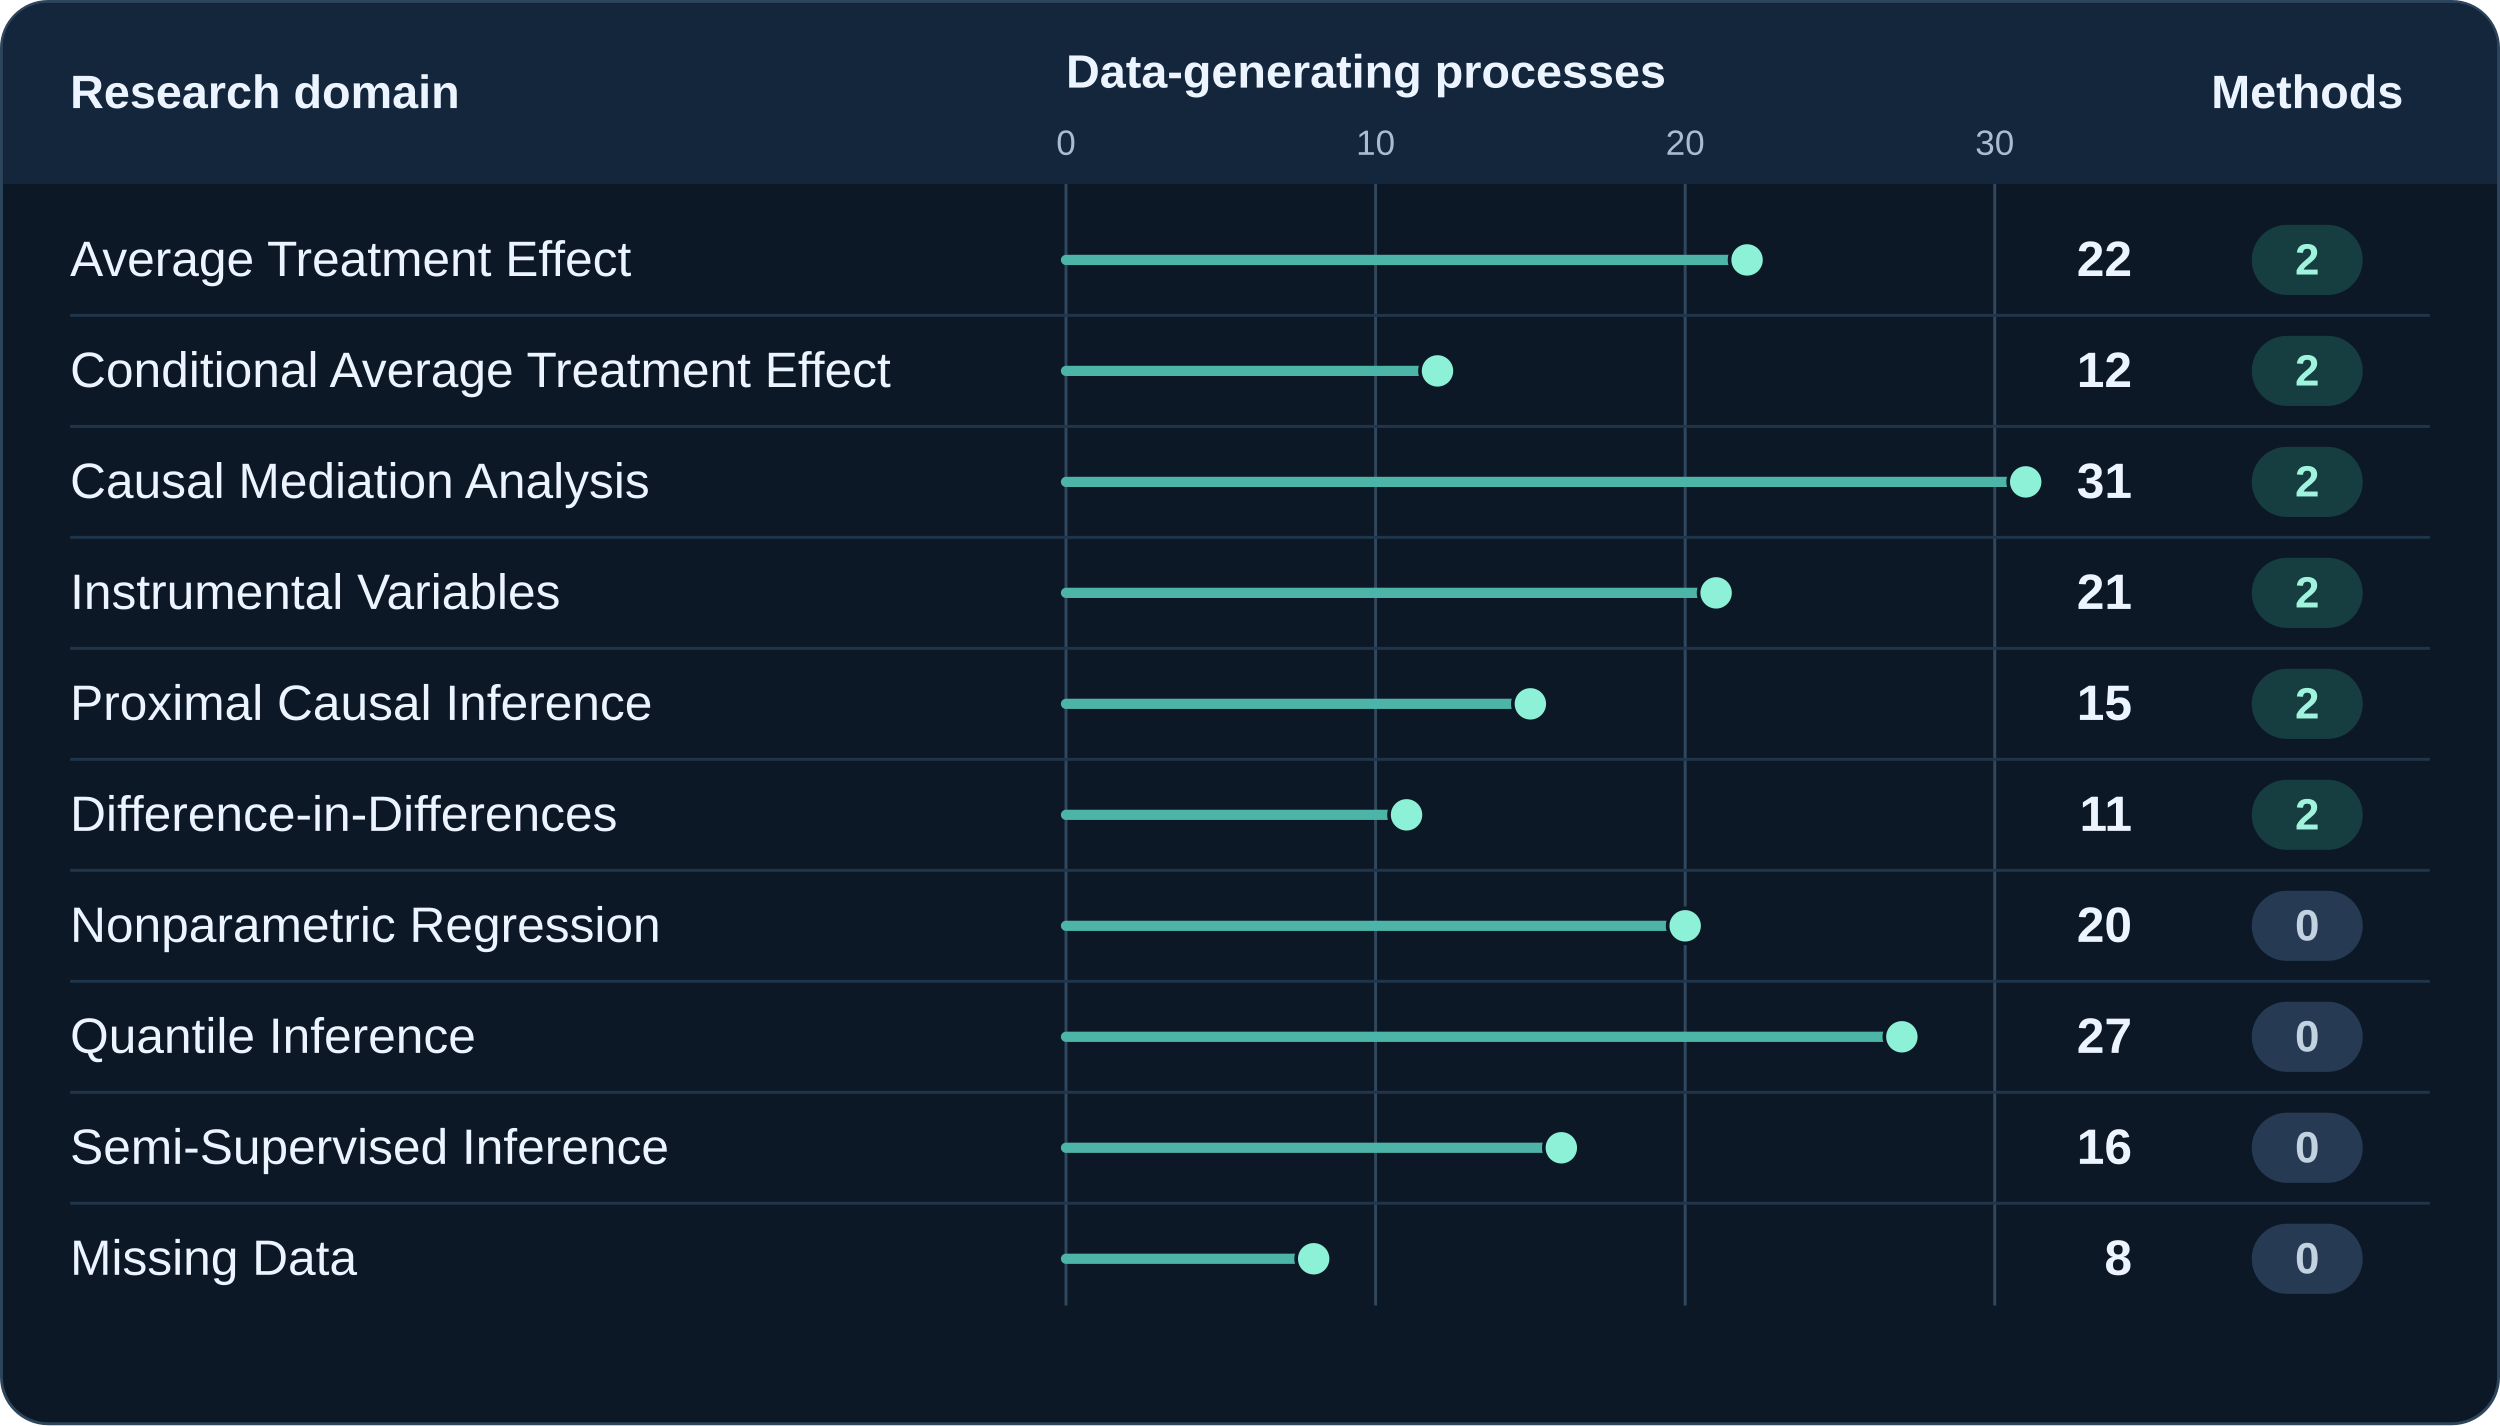
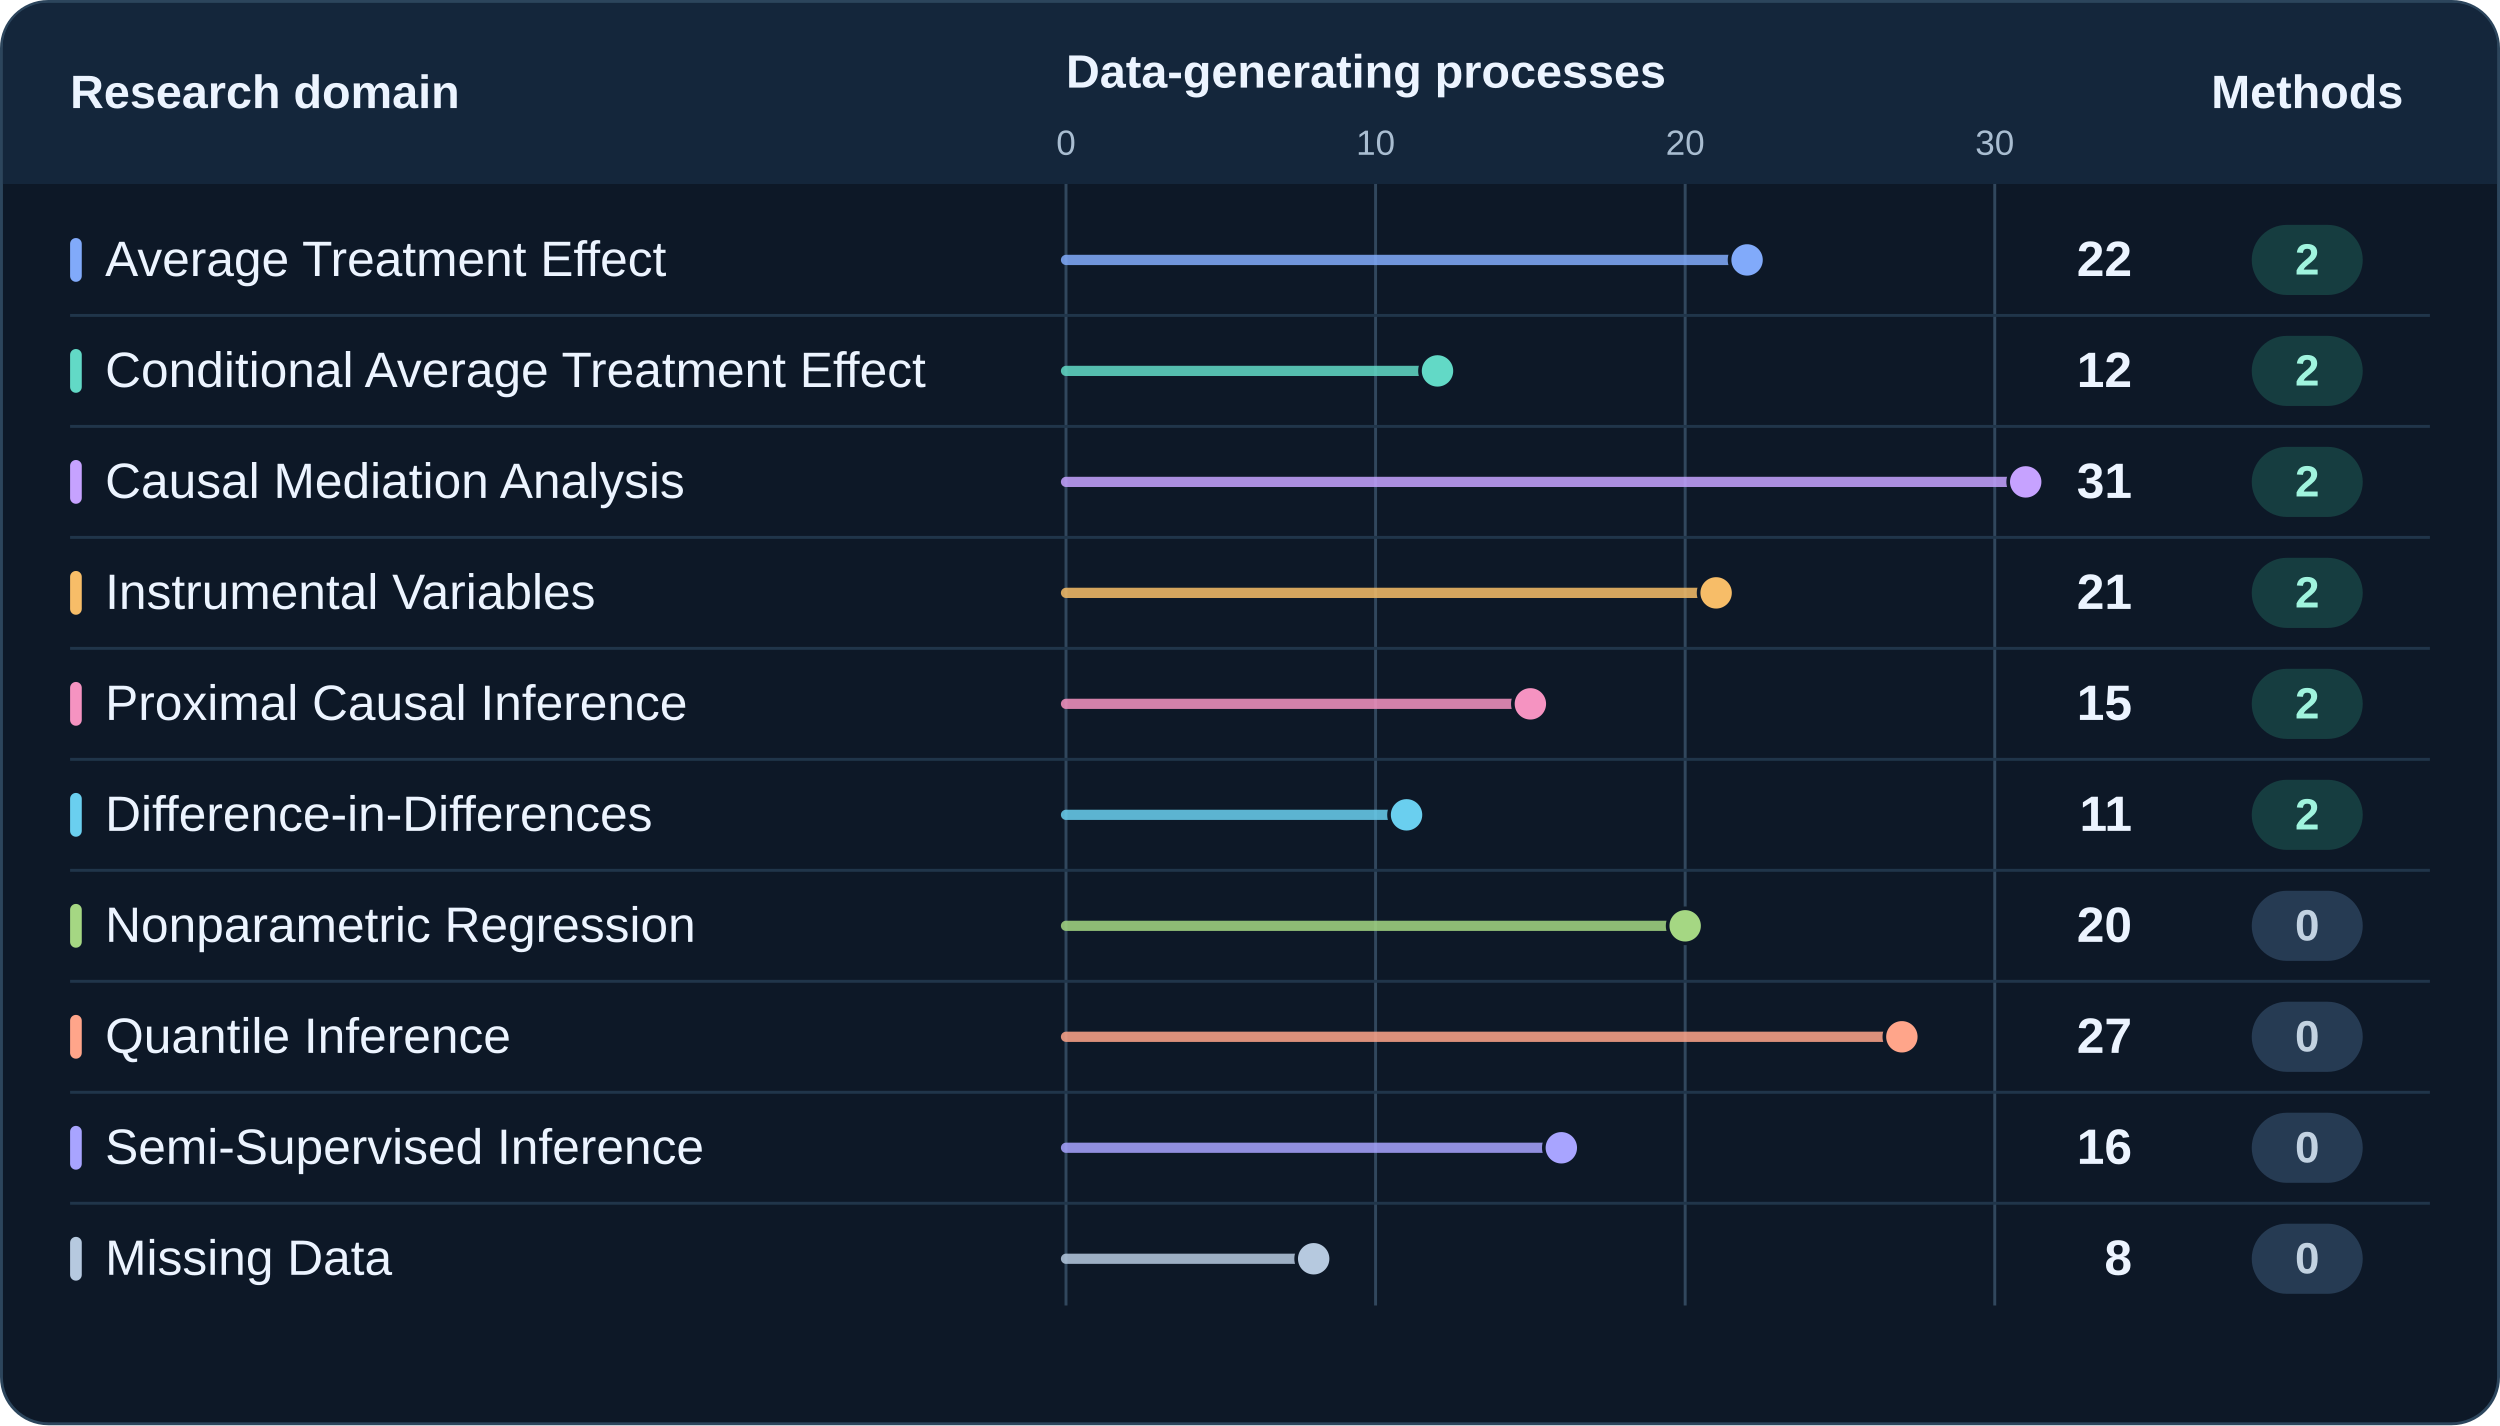
<svg xmlns="http://www.w3.org/2000/svg" width="856" height="488" viewBox="0 0 856 488" role="img" aria-labelledby="coverage-title coverage-desc">
  <rect x=".5" y=".5" width="855" height="487" rx="16" fill="#0d1827" stroke="#2c455c" />
  <path d="M16 1H840a15 15 0 0 1 15 15v47H1V16A15 15 0 0 1 16 1Z" fill="#14263b" />
  <g font-family="Arial">
    <g fill="#ecf4ff" font-size="16" font-weight="650">
      <text x="24" y="37">Research domain</text>
      <text x="365" y="30">Data-generating processes</text>
      <text x="790" y="37" text-anchor="middle">Methods</text>
    </g>
    <g fill="#a9bdd1" font-size="12" text-anchor="middle">
      <text x="365" y="53">0</text>
      <text x="471" y="53">10</text>
      <text x="577" y="53">20</text>
      <text x="683" y="53">30</text>
    </g>
    <g stroke="#31475d" stroke-width="1">
      <path d="M365 63v384" />
      <path d="M471 63v384" />
      <path d="M577 63v384" />
      <path d="M683 63v384" />
    </g>
    <g>
      <path d="M24 108H832" stroke="#20354a" />
-       <text x="24" y="94.5" fill="#ecf4ff" font-size="17" font-weight="530">Average Treatment Effect</text>
-       <path d="M365 89H598.2" fill="none" stroke="#4db5a8" stroke-width="3.5" stroke-linecap="round" />
-       <circle cx="598.2" cy="89" r="6" fill="#8df1d7" stroke="#0d1827" stroke-width="1.25" />
+       <rect x="24" y="81.5" width="4" height="15" rx="2" fill="#81aafa" />
+       <text x="36" y="94.5" fill="#ecf4ff" font-size="17" font-weight="530">Average Treatment Effect</text>
+       <path d="M365 89H598.2" fill="none" stroke="#81aafa" stroke-opacity=".85" stroke-width="3.5" stroke-linecap="round" />
+       <circle cx="598.2" cy="89" r="6" fill="#81aafa" stroke="#0d1827" stroke-width="1.25" />
      <text x="730" y="94.5" text-anchor="end" fill="#ecf4ff" font-size="17" font-weight="700">22</text>
      <rect x="771" y="77" width="38" height="24" rx="12" fill="#163d40" />
      <text x="790" y="94" text-anchor="middle" fill="#a0f4de" font-size="15" font-weight="700">2</text>
    </g>
    <g>
      <path d="M24 146H832" stroke="#20354a" />
-       <text x="24" y="132.5" fill="#ecf4ff" font-size="17" font-weight="530">Conditional Average Treatment Effect</text>
-       <path d="M365 127H492.2" fill="none" stroke="#4db5a8" stroke-width="3.5" stroke-linecap="round" />
-       <circle cx="492.2" cy="127" r="6" fill="#8df1d7" stroke="#0d1827" stroke-width="1.25" />
+       <rect x="24" y="119.5" width="4" height="15" rx="2" fill="#62d9c6" />
+       <text x="36" y="132.5" fill="#ecf4ff" font-size="17" font-weight="530">Conditional Average Treatment Effect</text>
+       <path d="M365 127H492.2" fill="none" stroke="#62d9c6" stroke-opacity=".85" stroke-width="3.5" stroke-linecap="round" />
+       <circle cx="492.2" cy="127" r="6" fill="#62d9c6" stroke="#0d1827" stroke-width="1.25" />
      <text x="730" y="132.5" text-anchor="end" fill="#ecf4ff" font-size="17" font-weight="700">12</text>
      <rect x="771" y="115" width="38" height="24" rx="12" fill="#163d40" />
      <text x="790" y="132" text-anchor="middle" fill="#a0f4de" font-size="15" font-weight="700">2</text>
    </g>
    <g>
      <path d="M24 184H832" stroke="#20354a" />
-       <text x="24" y="170.5" fill="#ecf4ff" font-size="17" font-weight="530">Causal Mediation Analysis</text>
-       <path d="M365 165H693.6" fill="none" stroke="#4db5a8" stroke-width="3.5" stroke-linecap="round" />
-       <circle cx="693.6" cy="165" r="6" fill="#8df1d7" stroke="#0d1827" stroke-width="1.25" />
+       <rect x="24" y="157.5" width="4" height="15" rx="2" fill="#c6a2ff" />
+       <text x="36" y="170.5" fill="#ecf4ff" font-size="17" font-weight="530">Causal Mediation Analysis</text>
+       <path d="M365 165H693.6" fill="none" stroke="#c6a2ff" stroke-opacity=".85" stroke-width="3.5" stroke-linecap="round" />
+       <circle cx="693.6" cy="165" r="6" fill="#c6a2ff" stroke="#0d1827" stroke-width="1.25" />
      <text x="730" y="170.5" text-anchor="end" fill="#ecf4ff" font-size="17" font-weight="700">31</text>
      <rect x="771" y="153" width="38" height="24" rx="12" fill="#163d40" />
      <text x="790" y="170" text-anchor="middle" fill="#a0f4de" font-size="15" font-weight="700">2</text>
    </g>
    <g>
      <path d="M24 222H832" stroke="#20354a" />
-       <text x="24" y="208.5" fill="#ecf4ff" font-size="17" font-weight="530">Instrumental Variables</text>
-       <path d="M365 203H587.6" fill="none" stroke="#4db5a8" stroke-width="3.5" stroke-linecap="round" />
-       <circle cx="587.6" cy="203" r="6" fill="#8df1d7" stroke="#0d1827" stroke-width="1.25" />
+       <rect x="24" y="195.5" width="4" height="15" rx="2" fill="#f7bd68" />
+       <text x="36" y="208.5" fill="#ecf4ff" font-size="17" font-weight="530">Instrumental Variables</text>
+       <path d="M365 203H587.6" fill="none" stroke="#f7bd68" stroke-opacity=".85" stroke-width="3.5" stroke-linecap="round" />
+       <circle cx="587.6" cy="203" r="6" fill="#f7bd68" stroke="#0d1827" stroke-width="1.25" />
      <text x="730" y="208.5" text-anchor="end" fill="#ecf4ff" font-size="17" font-weight="700">21</text>
      <rect x="771" y="191" width="38" height="24" rx="12" fill="#163d40" />
      <text x="790" y="208" text-anchor="middle" fill="#a0f4de" font-size="15" font-weight="700">2</text>
    </g>
    <g>
      <path d="M24 260H832" stroke="#20354a" />
-       <text x="24" y="246.5" fill="#ecf4ff" font-size="17" font-weight="530">Proximal Causal Inference</text>
-       <path d="M365 241H524.0" fill="none" stroke="#4db5a8" stroke-width="3.5" stroke-linecap="round" />
-       <circle cx="524.0" cy="241" r="6" fill="#8df1d7" stroke="#0d1827" stroke-width="1.25" />
+       <rect x="24" y="233.5" width="4" height="15" rx="2" fill="#f593c1" />
+       <text x="36" y="246.5" fill="#ecf4ff" font-size="17" font-weight="530">Proximal Causal Inference</text>
+       <path d="M365 241H524.0" fill="none" stroke="#f593c1" stroke-opacity=".85" stroke-width="3.5" stroke-linecap="round" />
+       <circle cx="524.0" cy="241" r="6" fill="#f593c1" stroke="#0d1827" stroke-width="1.25" />
      <text x="730" y="246.5" text-anchor="end" fill="#ecf4ff" font-size="17" font-weight="700">15</text>
      <rect x="771" y="229" width="38" height="24" rx="12" fill="#163d40" />
      <text x="790" y="246" text-anchor="middle" fill="#a0f4de" font-size="15" font-weight="700">2</text>
    </g>
    <g>
      <path d="M24 298H832" stroke="#20354a" />
-       <text x="24" y="284.5" fill="#ecf4ff" font-size="17" font-weight="530">Difference-in-Differences</text>
-       <path d="M365 279H481.6" fill="none" stroke="#4db5a8" stroke-width="3.5" stroke-linecap="round" />
-       <circle cx="481.6" cy="279" r="6" fill="#8df1d7" stroke="#0d1827" stroke-width="1.25" />
+       <rect x="24" y="271.5" width="4" height="15" rx="2" fill="#6acfef" />
+       <text x="36" y="284.5" fill="#ecf4ff" font-size="17" font-weight="530">Difference-in-Differences</text>
+       <path d="M365 279H481.6" fill="none" stroke="#6acfef" stroke-opacity=".85" stroke-width="3.5" stroke-linecap="round" />
+       <circle cx="481.6" cy="279" r="6" fill="#6acfef" stroke="#0d1827" stroke-width="1.25" />
      <text x="730" y="284.5" text-anchor="end" fill="#ecf4ff" font-size="17" font-weight="700">11</text>
      <rect x="771" y="267" width="38" height="24" rx="12" fill="#163d40" />
      <text x="790" y="284" text-anchor="middle" fill="#a0f4de" font-size="15" font-weight="700">2</text>
    </g>
    <g>
      <path d="M24 336H832" stroke="#20354a" />
-       <text x="24" y="322.5" fill="#ecf4ff" font-size="17" font-weight="530">Nonparametric Regression</text>
-       <path d="M365 317H577.0" fill="none" stroke="#4db5a8" stroke-width="3.5" stroke-linecap="round" />
-       <circle cx="577.0" cy="317" r="6" fill="#8df1d7" stroke="#0d1827" stroke-width="1.25" />
+       <rect x="24" y="309.5" width="4" height="15" rx="2" fill="#a5d783" />
+       <text x="36" y="322.5" fill="#ecf4ff" font-size="17" font-weight="530">Nonparametric Regression</text>
+       <path d="M365 317H577.0" fill="none" stroke="#a5d783" stroke-opacity=".85" stroke-width="3.5" stroke-linecap="round" />
+       <circle cx="577.0" cy="317" r="6" fill="#a5d783" stroke="#0d1827" stroke-width="1.25" />
      <text x="730" y="322.5" text-anchor="end" fill="#ecf4ff" font-size="17" font-weight="700">20</text>
      <rect x="771" y="305" width="38" height="24" rx="12" fill="#263b53" />
      <text x="790" y="322" text-anchor="middle" fill="#c2d2e1" font-size="15" font-weight="700">0</text>
    </g>
    <g>
      <path d="M24 374H832" stroke="#20354a" />
-       <text x="24" y="360.5" fill="#ecf4ff" font-size="17" font-weight="530">Quantile Inference</text>
-       <path d="M365 355H651.2" fill="none" stroke="#4db5a8" stroke-width="3.5" stroke-linecap="round" />
-       <circle cx="651.2" cy="355" r="6" fill="#8df1d7" stroke="#0d1827" stroke-width="1.25" />
+       <rect x="24" y="347.5" width="4" height="15" rx="2" fill="#ffa58a" />
+       <text x="36" y="360.5" fill="#ecf4ff" font-size="17" font-weight="530">Quantile Inference</text>
+       <path d="M365 355H651.2" fill="none" stroke="#ffa58a" stroke-opacity=".85" stroke-width="3.5" stroke-linecap="round" />
+       <circle cx="651.2" cy="355" r="6" fill="#ffa58a" stroke="#0d1827" stroke-width="1.25" />
      <text x="730" y="360.5" text-anchor="end" fill="#ecf4ff" font-size="17" font-weight="700">27</text>
      <rect x="771" y="343" width="38" height="24" rx="12" fill="#263b53" />
      <text x="790" y="360" text-anchor="middle" fill="#c2d2e1" font-size="15" font-weight="700">0</text>
    </g>
    <g>
      <path d="M24 412H832" stroke="#20354a" />
-       <text x="24" y="398.5" fill="#ecf4ff" font-size="17" font-weight="530">Semi-Supervised Inference</text>
-       <path d="M365 393H534.6" fill="none" stroke="#4db5a8" stroke-width="3.5" stroke-linecap="round" />
-       <circle cx="534.6" cy="393" r="6" fill="#8df1d7" stroke="#0d1827" stroke-width="1.25" />
+       <rect x="24" y="385.5" width="4" height="15" rx="2" fill="#a8a4ff" />
+       <text x="36" y="398.5" fill="#ecf4ff" font-size="17" font-weight="530">Semi-Supervised Inference</text>
+       <path d="M365 393H534.6" fill="none" stroke="#a8a4ff" stroke-opacity=".85" stroke-width="3.5" stroke-linecap="round" />
+       <circle cx="534.6" cy="393" r="6" fill="#a8a4ff" stroke="#0d1827" stroke-width="1.25" />
      <text x="730" y="398.5" text-anchor="end" fill="#ecf4ff" font-size="17" font-weight="700">16</text>
      <rect x="771" y="381" width="38" height="24" rx="12" fill="#263b53" />
      <text x="790" y="398" text-anchor="middle" fill="#c2d2e1" font-size="15" font-weight="700">0</text>
    </g>
    <g>
-       <text x="24" y="436.5" fill="#ecf4ff" font-size="17" font-weight="530">Missing Data</text>
-       <path d="M365 431H449.8" fill="none" stroke="#4db5a8" stroke-width="3.5" stroke-linecap="round" />
-       <circle cx="449.8" cy="431" r="6" fill="#8df1d7" stroke="#0d1827" stroke-width="1.25" />
+       <rect x="24" y="423.5" width="4" height="15" rx="2" fill="#b6c9df" />
+       <text x="36" y="436.5" fill="#ecf4ff" font-size="17" font-weight="530">Missing Data</text>
+       <path d="M365 431H449.8" fill="none" stroke="#b6c9df" stroke-opacity=".85" stroke-width="3.5" stroke-linecap="round" />
+       <circle cx="449.8" cy="431" r="6" fill="#b6c9df" stroke="#0d1827" stroke-width="1.25" />
      <text x="730" y="436.5" text-anchor="end" fill="#ecf4ff" font-size="17" font-weight="700">8</text>
      <rect x="771" y="419" width="38" height="24" rx="12" fill="#263b53" />
      <text x="790" y="436" text-anchor="middle" fill="#c2d2e1" font-size="15" font-weight="700">0</text>
    </g>
  </g>
</svg>
